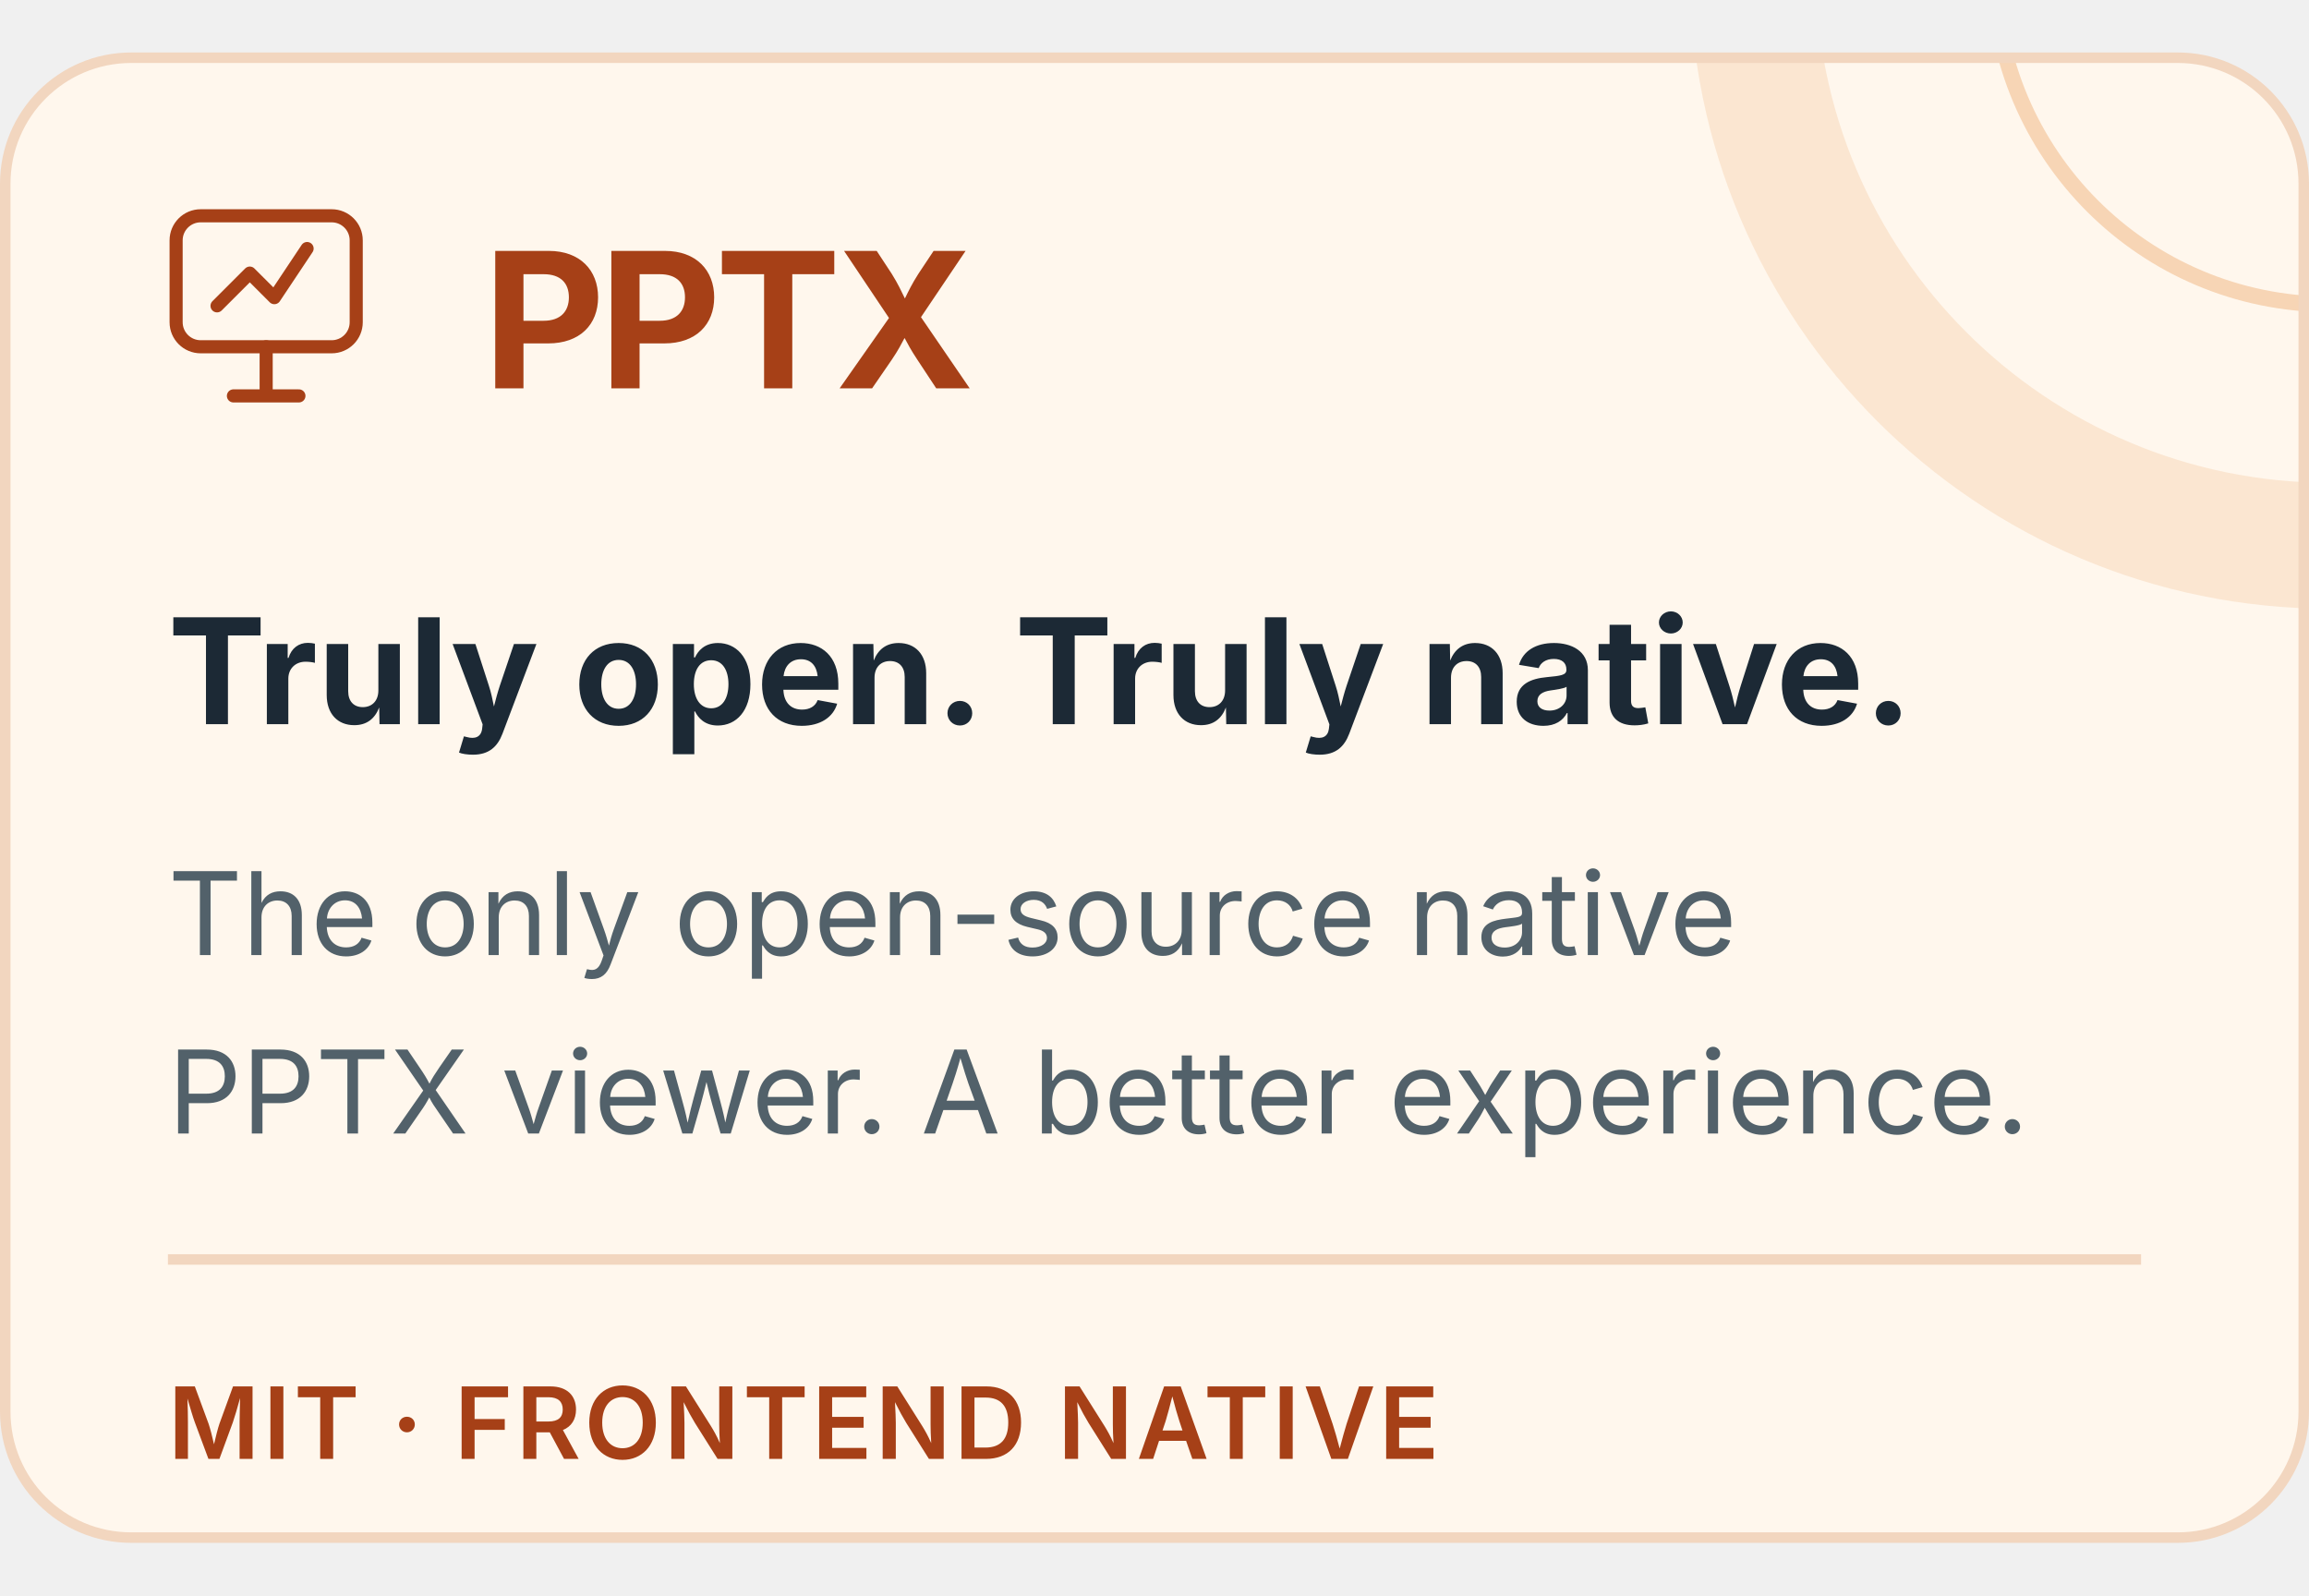
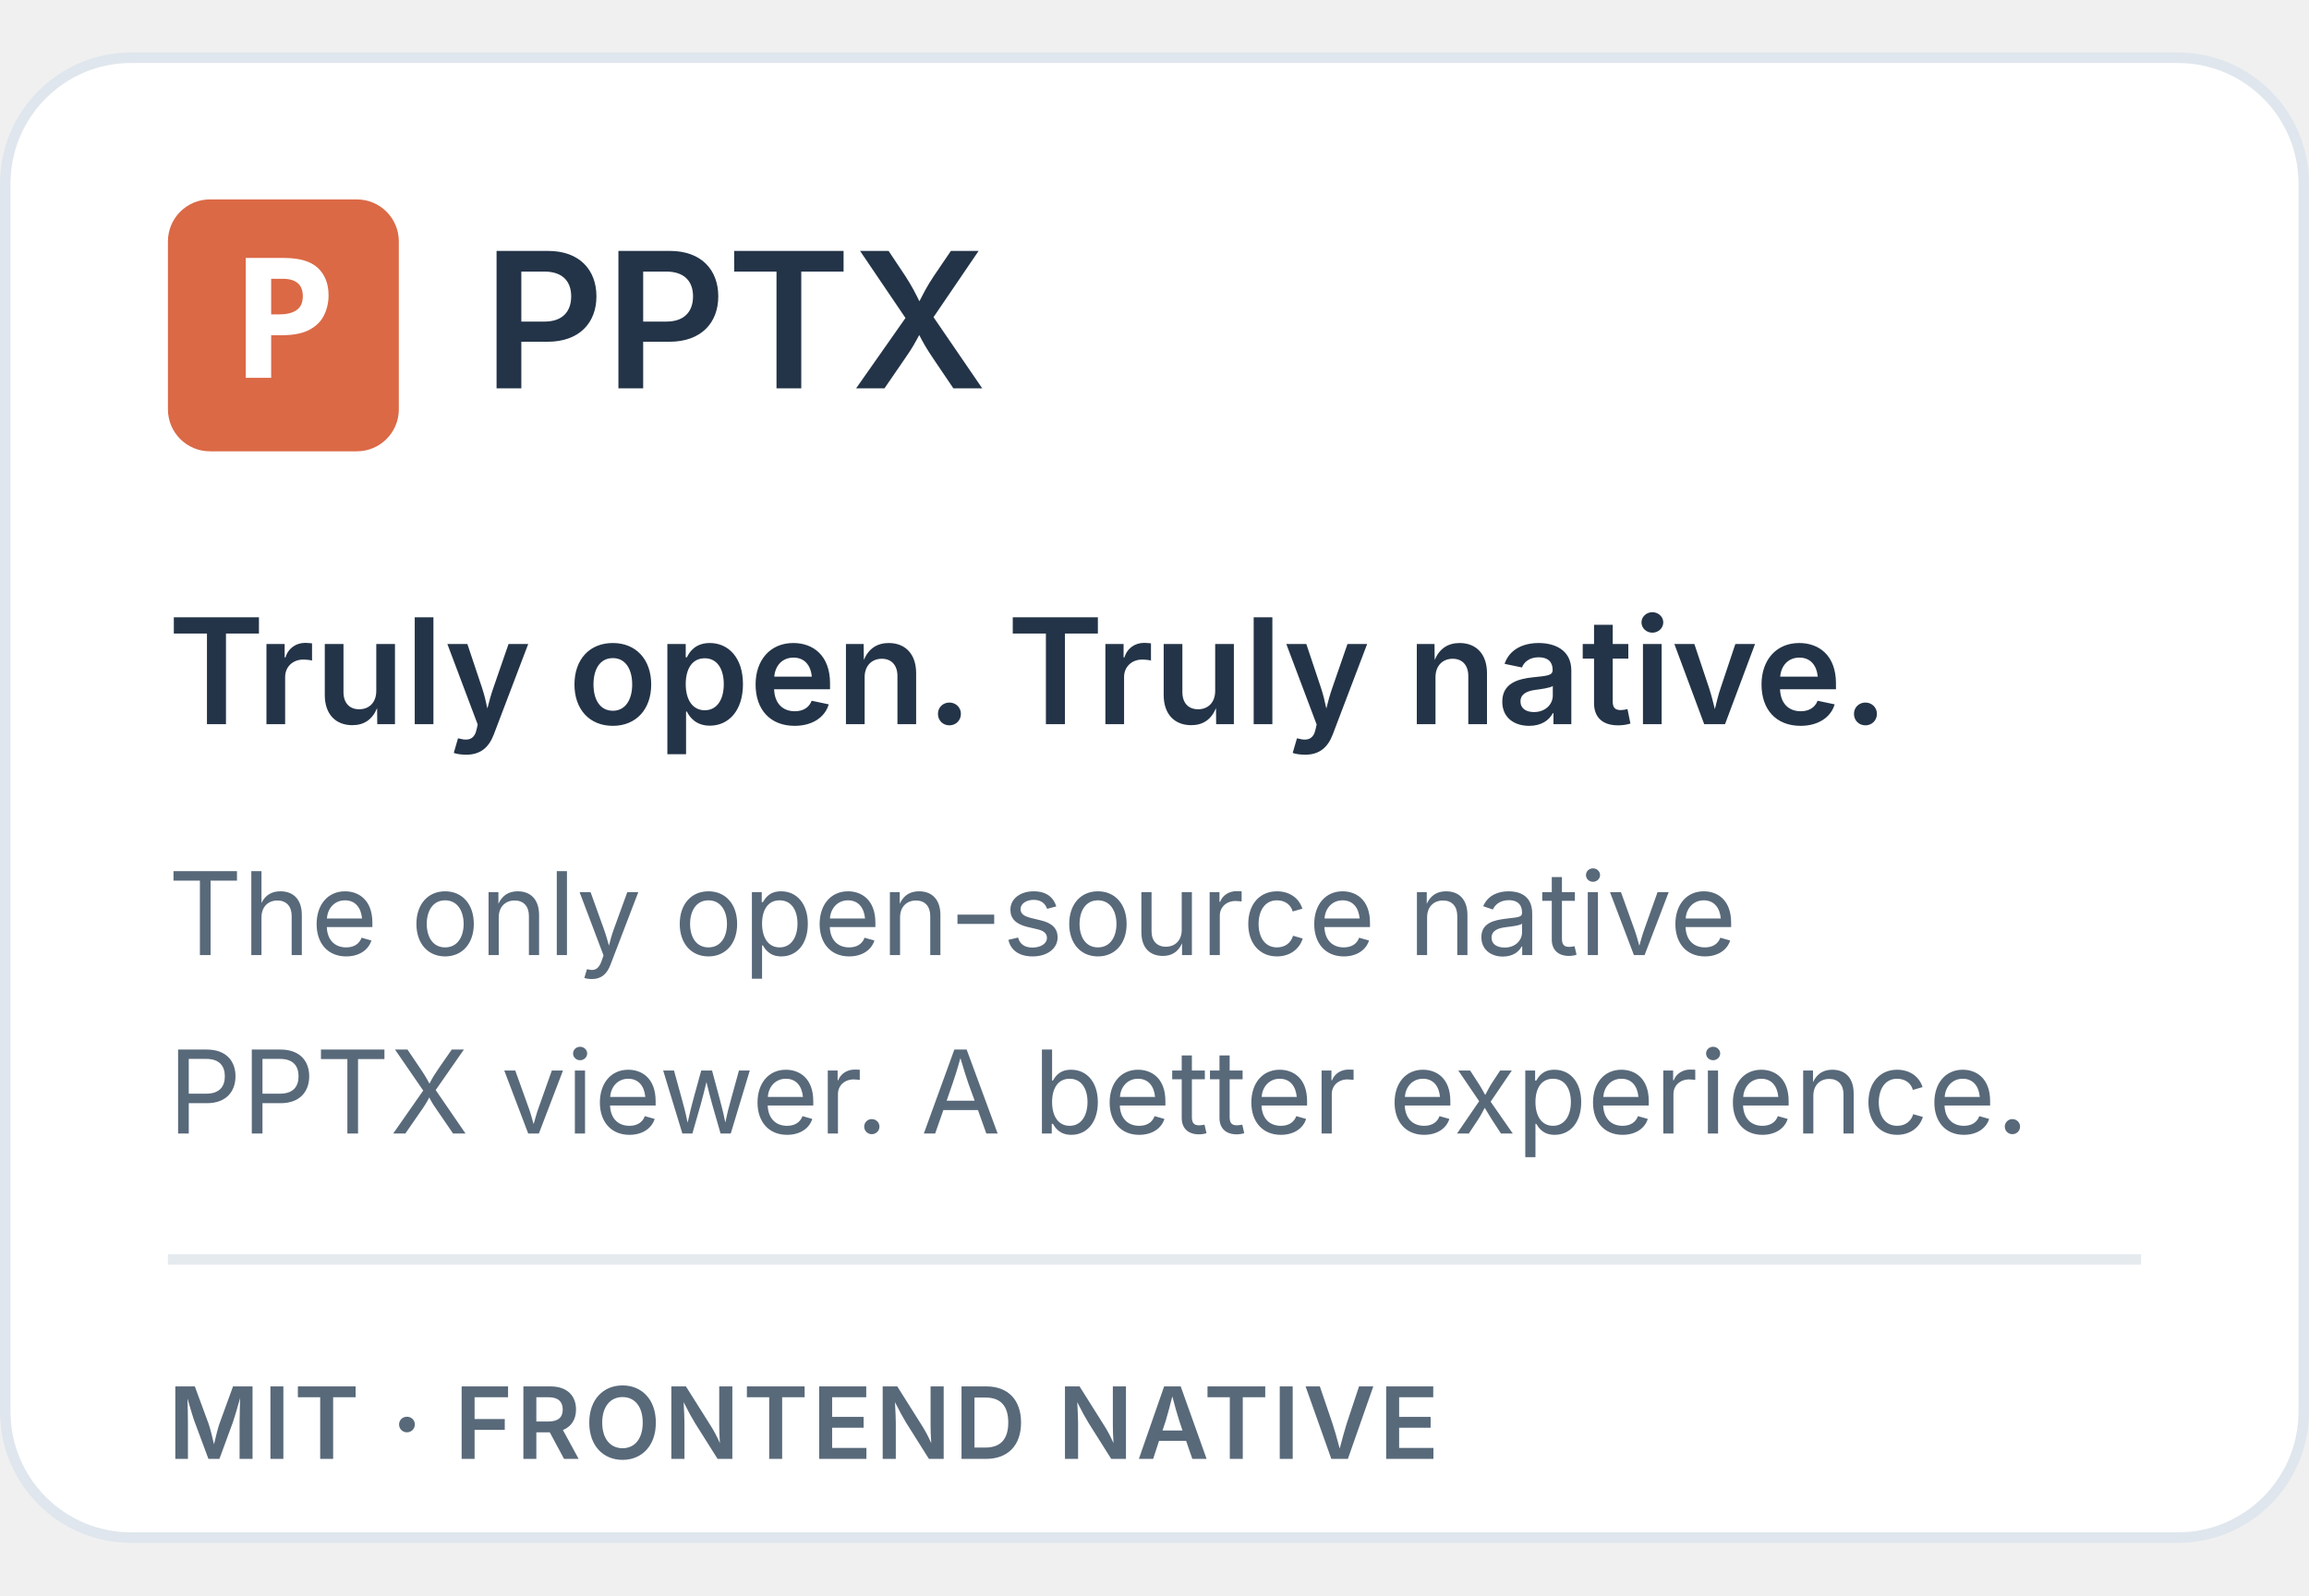
<svg xmlns="http://www.w3.org/2000/svg" width="220" height="152" viewBox="0 -5 220 152" role="img" aria-labelledby="title desc" lang="en">
-   <defs>
-     <clipPath id="card">
-       <rect x=".5" y=".5" width="219" height="141" rx="12" />
-     </clipPath>
-   </defs>
-   <g clip-path="url(#card)">
-     <rect width="220" height="142" fill="#fff7ed" />
-     <circle cx="222" cy="-8" r="55" fill="none" stroke="#f7d5b5" stroke-width="12" opacity=".5" />
-     <circle cx="222" cy="-8" r="32" fill="none" stroke="#f7d5b5" stroke-width="1.5" />
-   </g>
-   <rect x=".5" y=".5" width="219" height="141" rx="12" fill="none" stroke="#f2d6bf" />
-   <g transform="translate(16 14) scale(.78)" fill="none" stroke="#a64017" stroke-width="1.6" stroke-linecap="round" stroke-linejoin="round">
-     <rect x="1" y="2" width="22" height="16" rx="3" />
-     <path d="M8 24h8m-4-6v6M6 13l4-4 3 3 4-6" />
-   </g>
-   <g font-family="-apple-system,BlinkMacSystemFont,'Segoe UI','PingFang SC','Microsoft YaHei',sans-serif">
-     <text x="46" y="32" fill="#a64017" font-size="18" font-weight="700" letter-spacing="-.6">PPTX</text>
-     <text x="16" y="64" fill="#1c2935" font-size="14" font-weight="650">Truly open. Truly native.</text>
-     <text x="16" y="86" fill="#52616a" font-size="11">The only open-source native</text>
-     <text x="16" y="103" fill="#52616a" font-size="11">PPTX viewer. A better experience.</text>
-     <path d="M16 115h188" stroke="#f2d6bf" />
-     <text x="16" y="134" fill="#a64017" font-size="9.5" font-weight="600" letter-spacing=".3">MIT · FRONTEND NATIVE</text>
+   <rect x=".5" y=".5" width="219" height="141" rx="12" fill="#ffffff" stroke="#dfe6ed" />
+   <rect x="16" y="14" width="22" height="24" rx="4" fill="#db6946" />
+   <text x="27" y="31" text-anchor="middle" fill="#ffffff" font-family="system-ui,sans-serif" font-size="16" font-weight="700">P</text>
+   <g font-family="system-ui,-apple-system,BlinkMacSystemFont,'Segoe UI','PingFang SC','Microsoft YaHei',sans-serif">
+     <text x="46" y="32" fill="#243448" font-size="18" font-weight="600">PPTX</text>
+     <text x="16" y="64" fill="#243448" font-size="14" font-weight="600">Truly open. Truly native.</text>
+     <text x="16" y="86" fill="#58697a" font-size="11">The only open-source native</text>
+     <text x="16" y="103" fill="#58697a" font-size="11">PPTX viewer. A better experience.</text>
+     <path d="M16 115h188" stroke="#e5eaef" />
+     <text x="16" y="134" fill="#58697a" font-size="9.5" font-weight="600" letter-spacing=".3">MIT · FRONTEND NATIVE</text>
  </g>
</svg>
